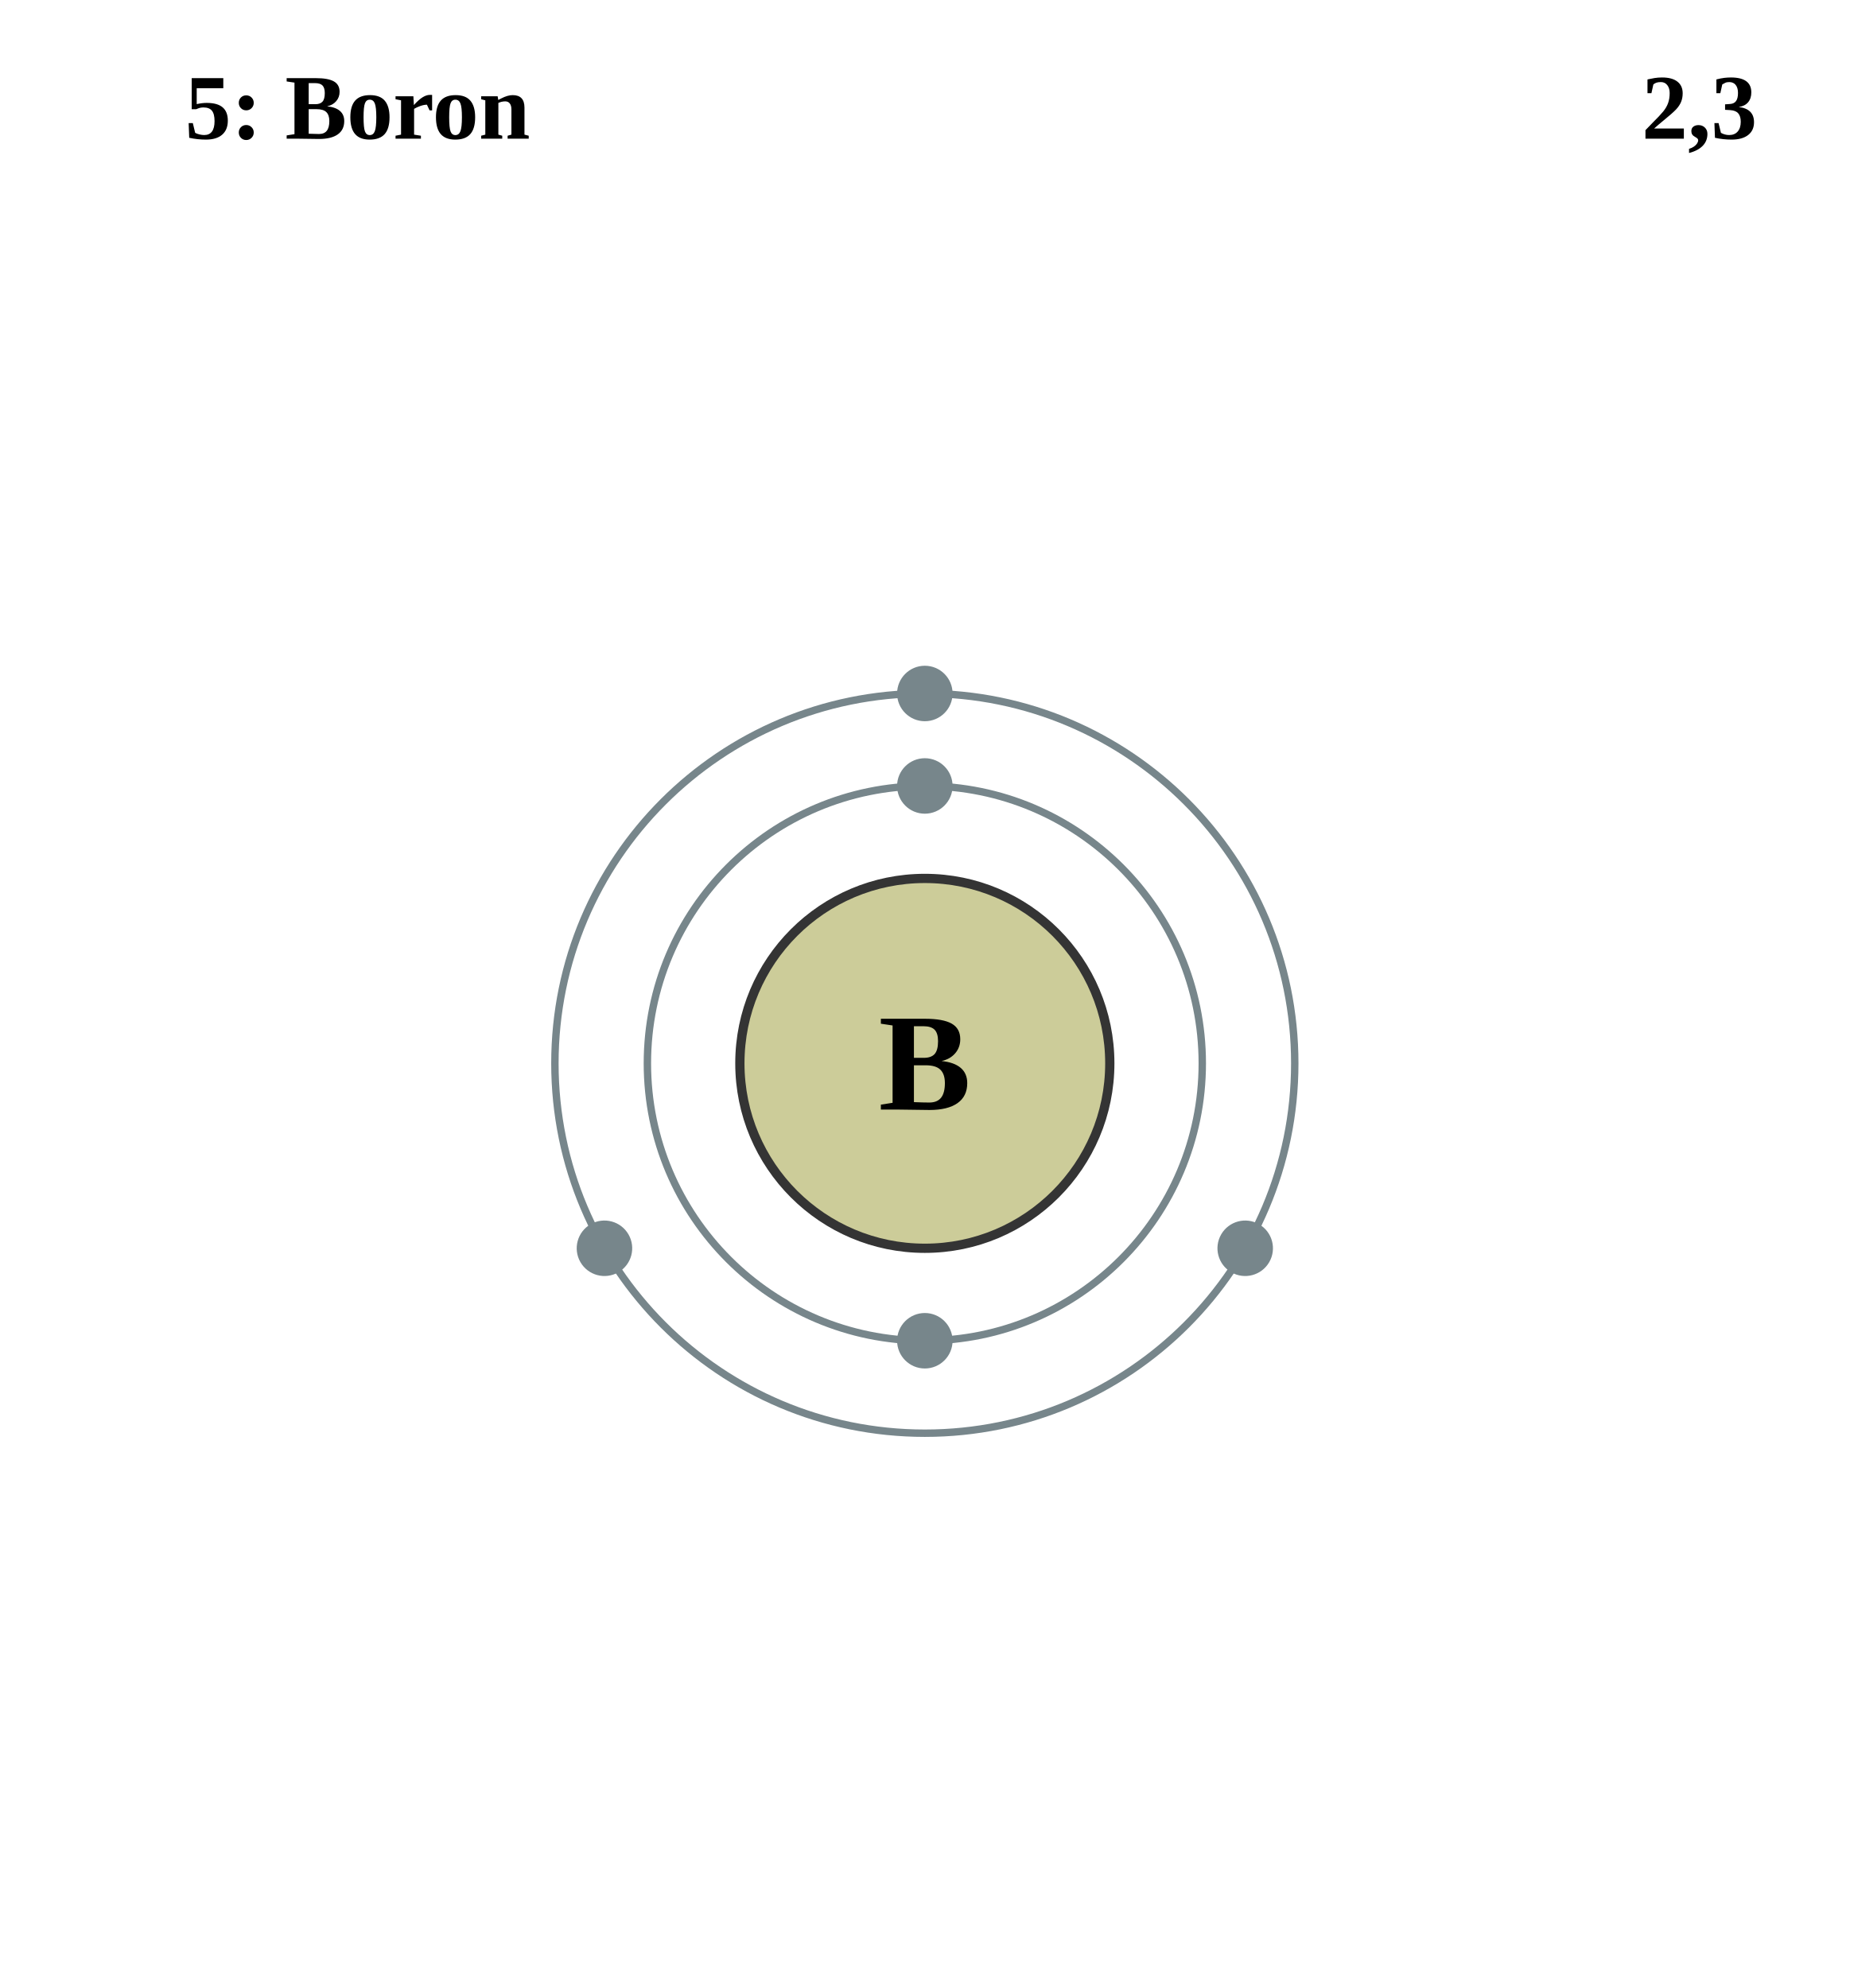
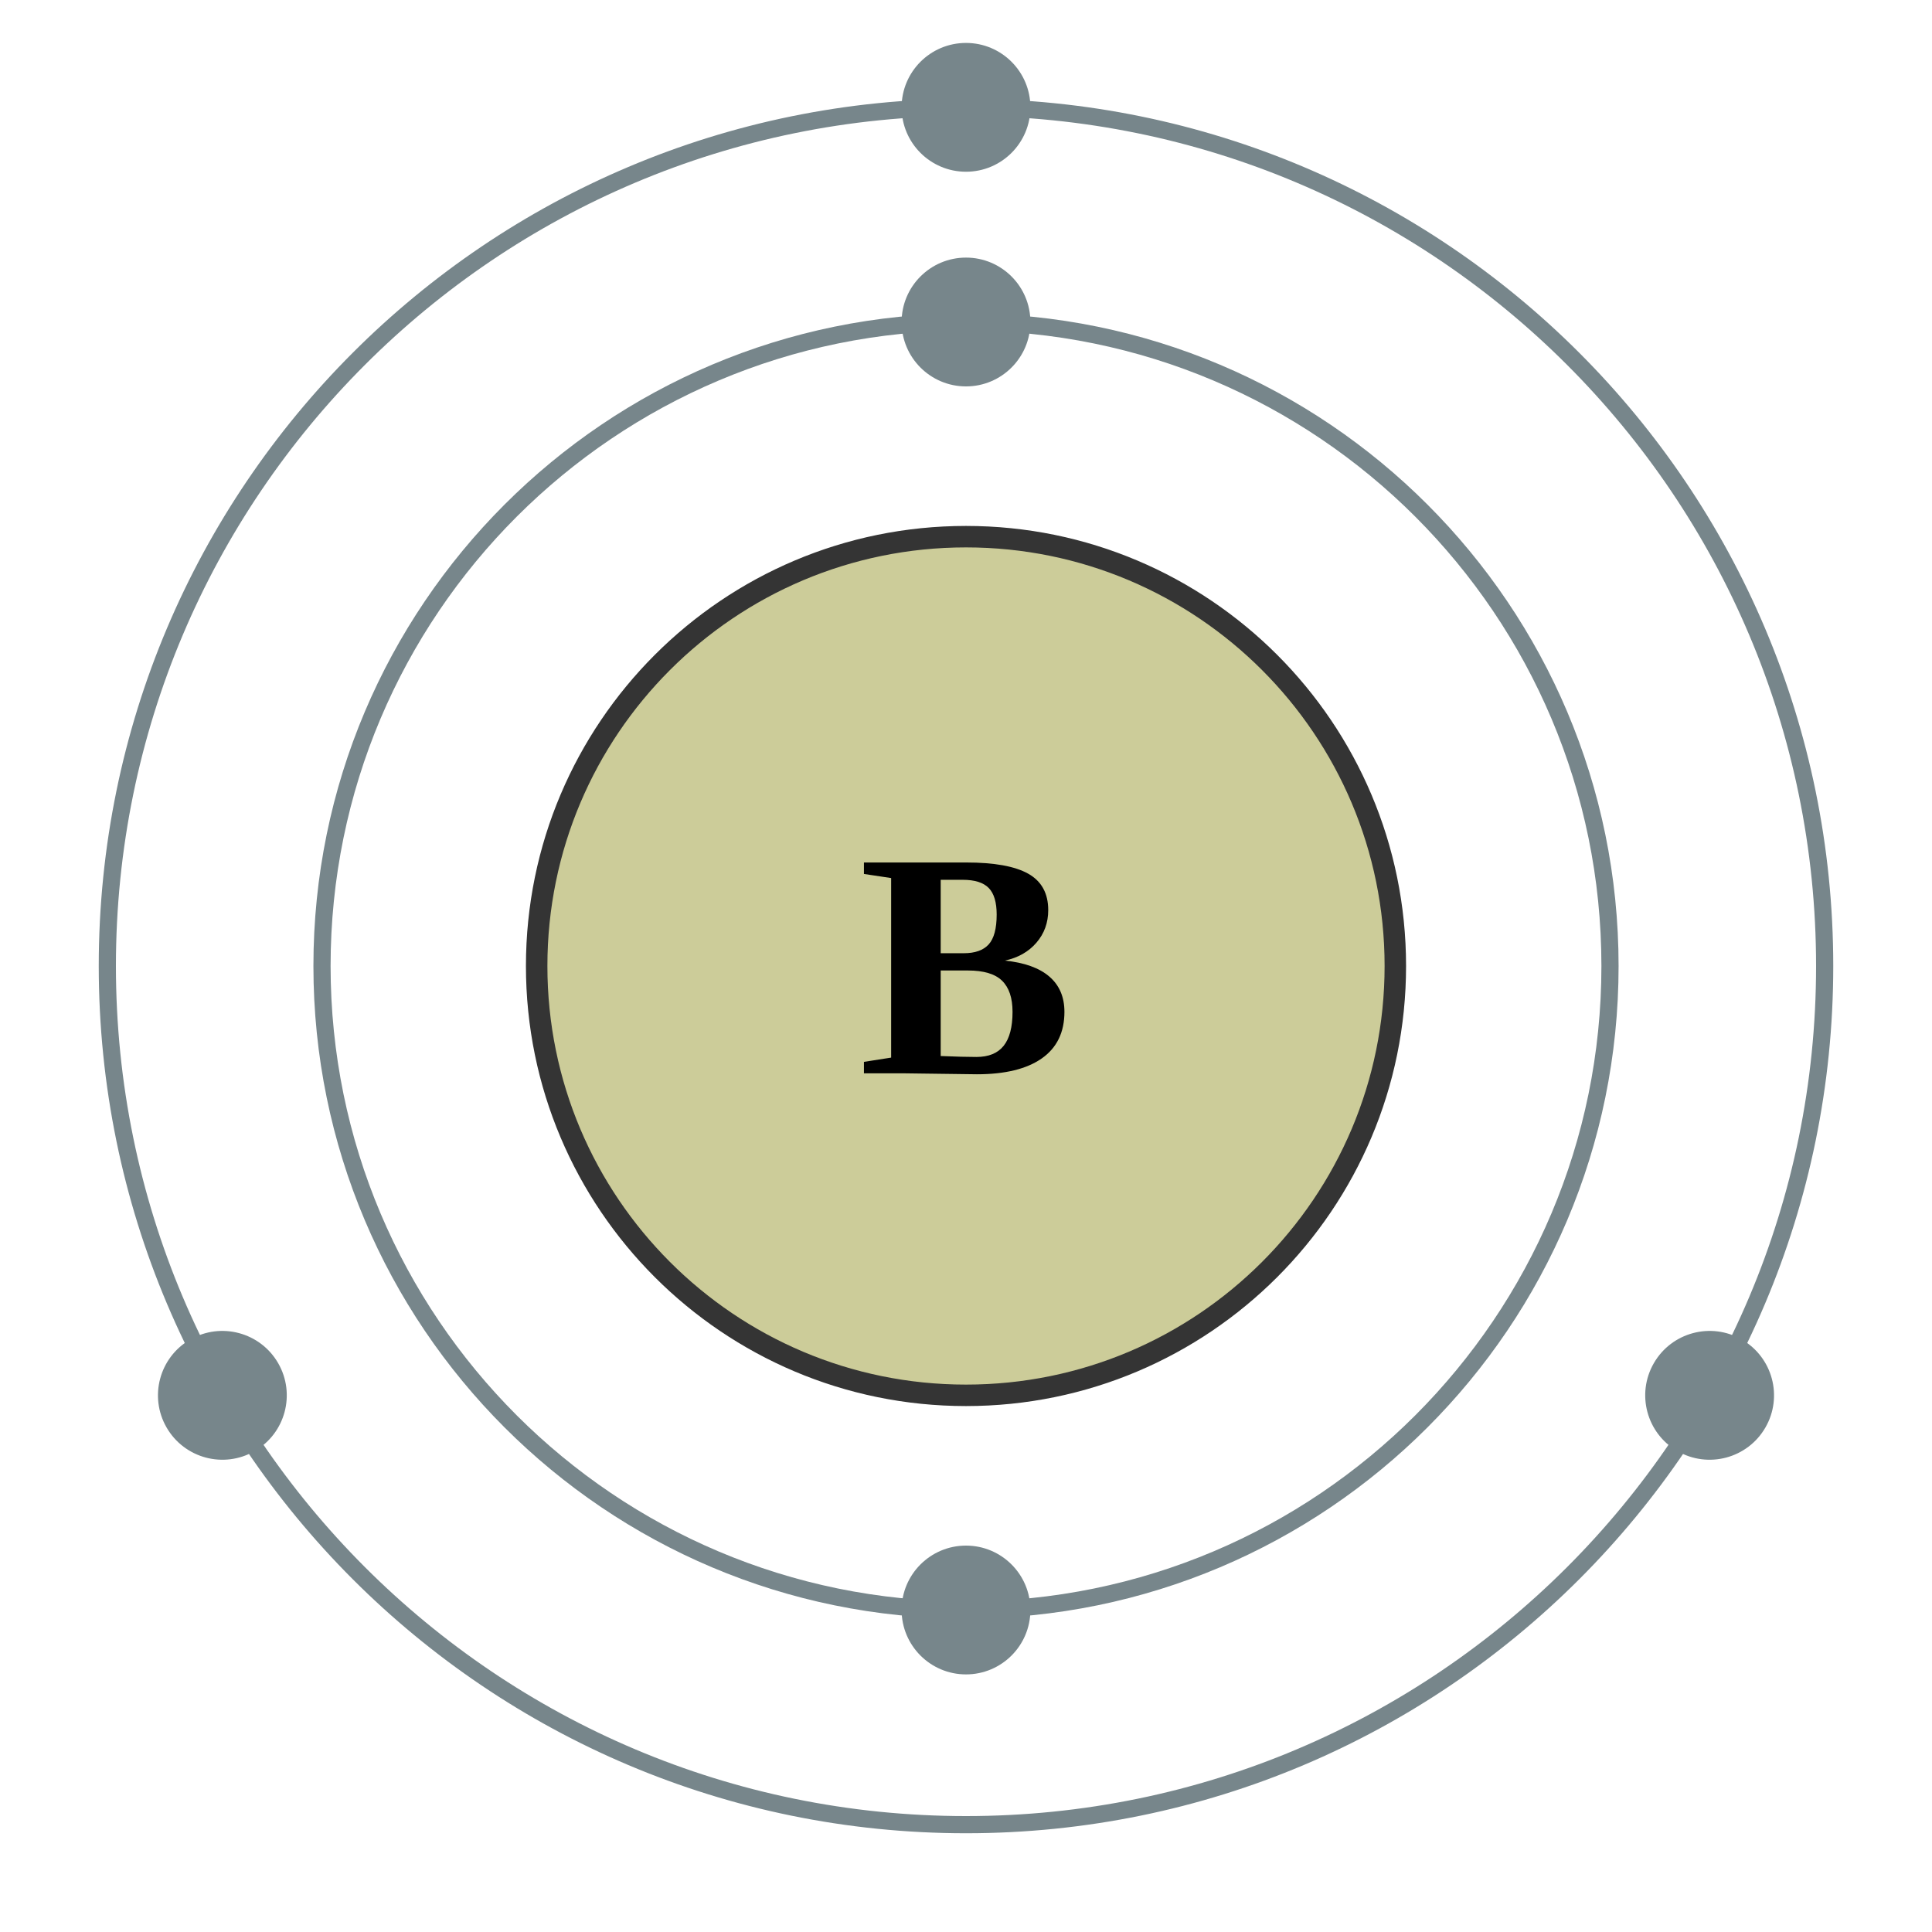
- <svg xmlns="http://www.w3.org/2000/svg" xmlns:xlink="http://www.w3.org/1999/xlink" version="1.1" baseProfile="full" preserveAspectRatio="xMidYMid meet" zoomAndPan="magnify" id="Electron shell Boron" viewBox="-1000 -1150 2000 2150" width="800" height="860">
+ <svg xmlns="http://www.w3.org/2000/svg" xmlns:xlink="http://www.w3.org/1999/xlink" version="1.1" baseProfile="full" preserveAspectRatio="xMidYMid meet" zoomAndPan="magnify" id="Electron shell Boron" viewBox="-450 -450 900 900" width="800" height="800">
  <defs>
    <circle id="electron" fill="#77868b" stroke="none" r="30" />
  </defs>
  <circle fill="#cc9" r="200" stroke="#343434" stroke-width="10" />
  <g font-size="100" font-weight="bold" font="arial">
-     <text x="-750" y="-1000" text-anchor="end">5</text>
-     <text x="-750" y="-1000">: Boron</text>
-     <text x="900" y="-1000" text-anchor="end">2,3</text>
    <text x="0" y="50" font-size="150" text-anchor="middle">B</text>
  </g>
  <g stroke="#77868b" stroke-width="8" fill="none">
    <circle id="shell_1" r="300" />
    <use id="electron_0_shell_1" xlink:href="#electron" y="-300" />
    <use id="electron_1_shell_1" xlink:href="#electron_0_shell_1" transform="rotate(180)" />
    <circle id="shell_2" r="400" />
    <use id="electron_0_shell_2" xlink:href="#electron" y="-400" />
    <use id="electron_1_shell_2" xlink:href="#electron_0_shell_2" transform="rotate(120)" />
    <use id="electron_2_shell_2" xlink:href="#electron_0_shell_2" transform="rotate(240)" />
  </g>
</svg>
